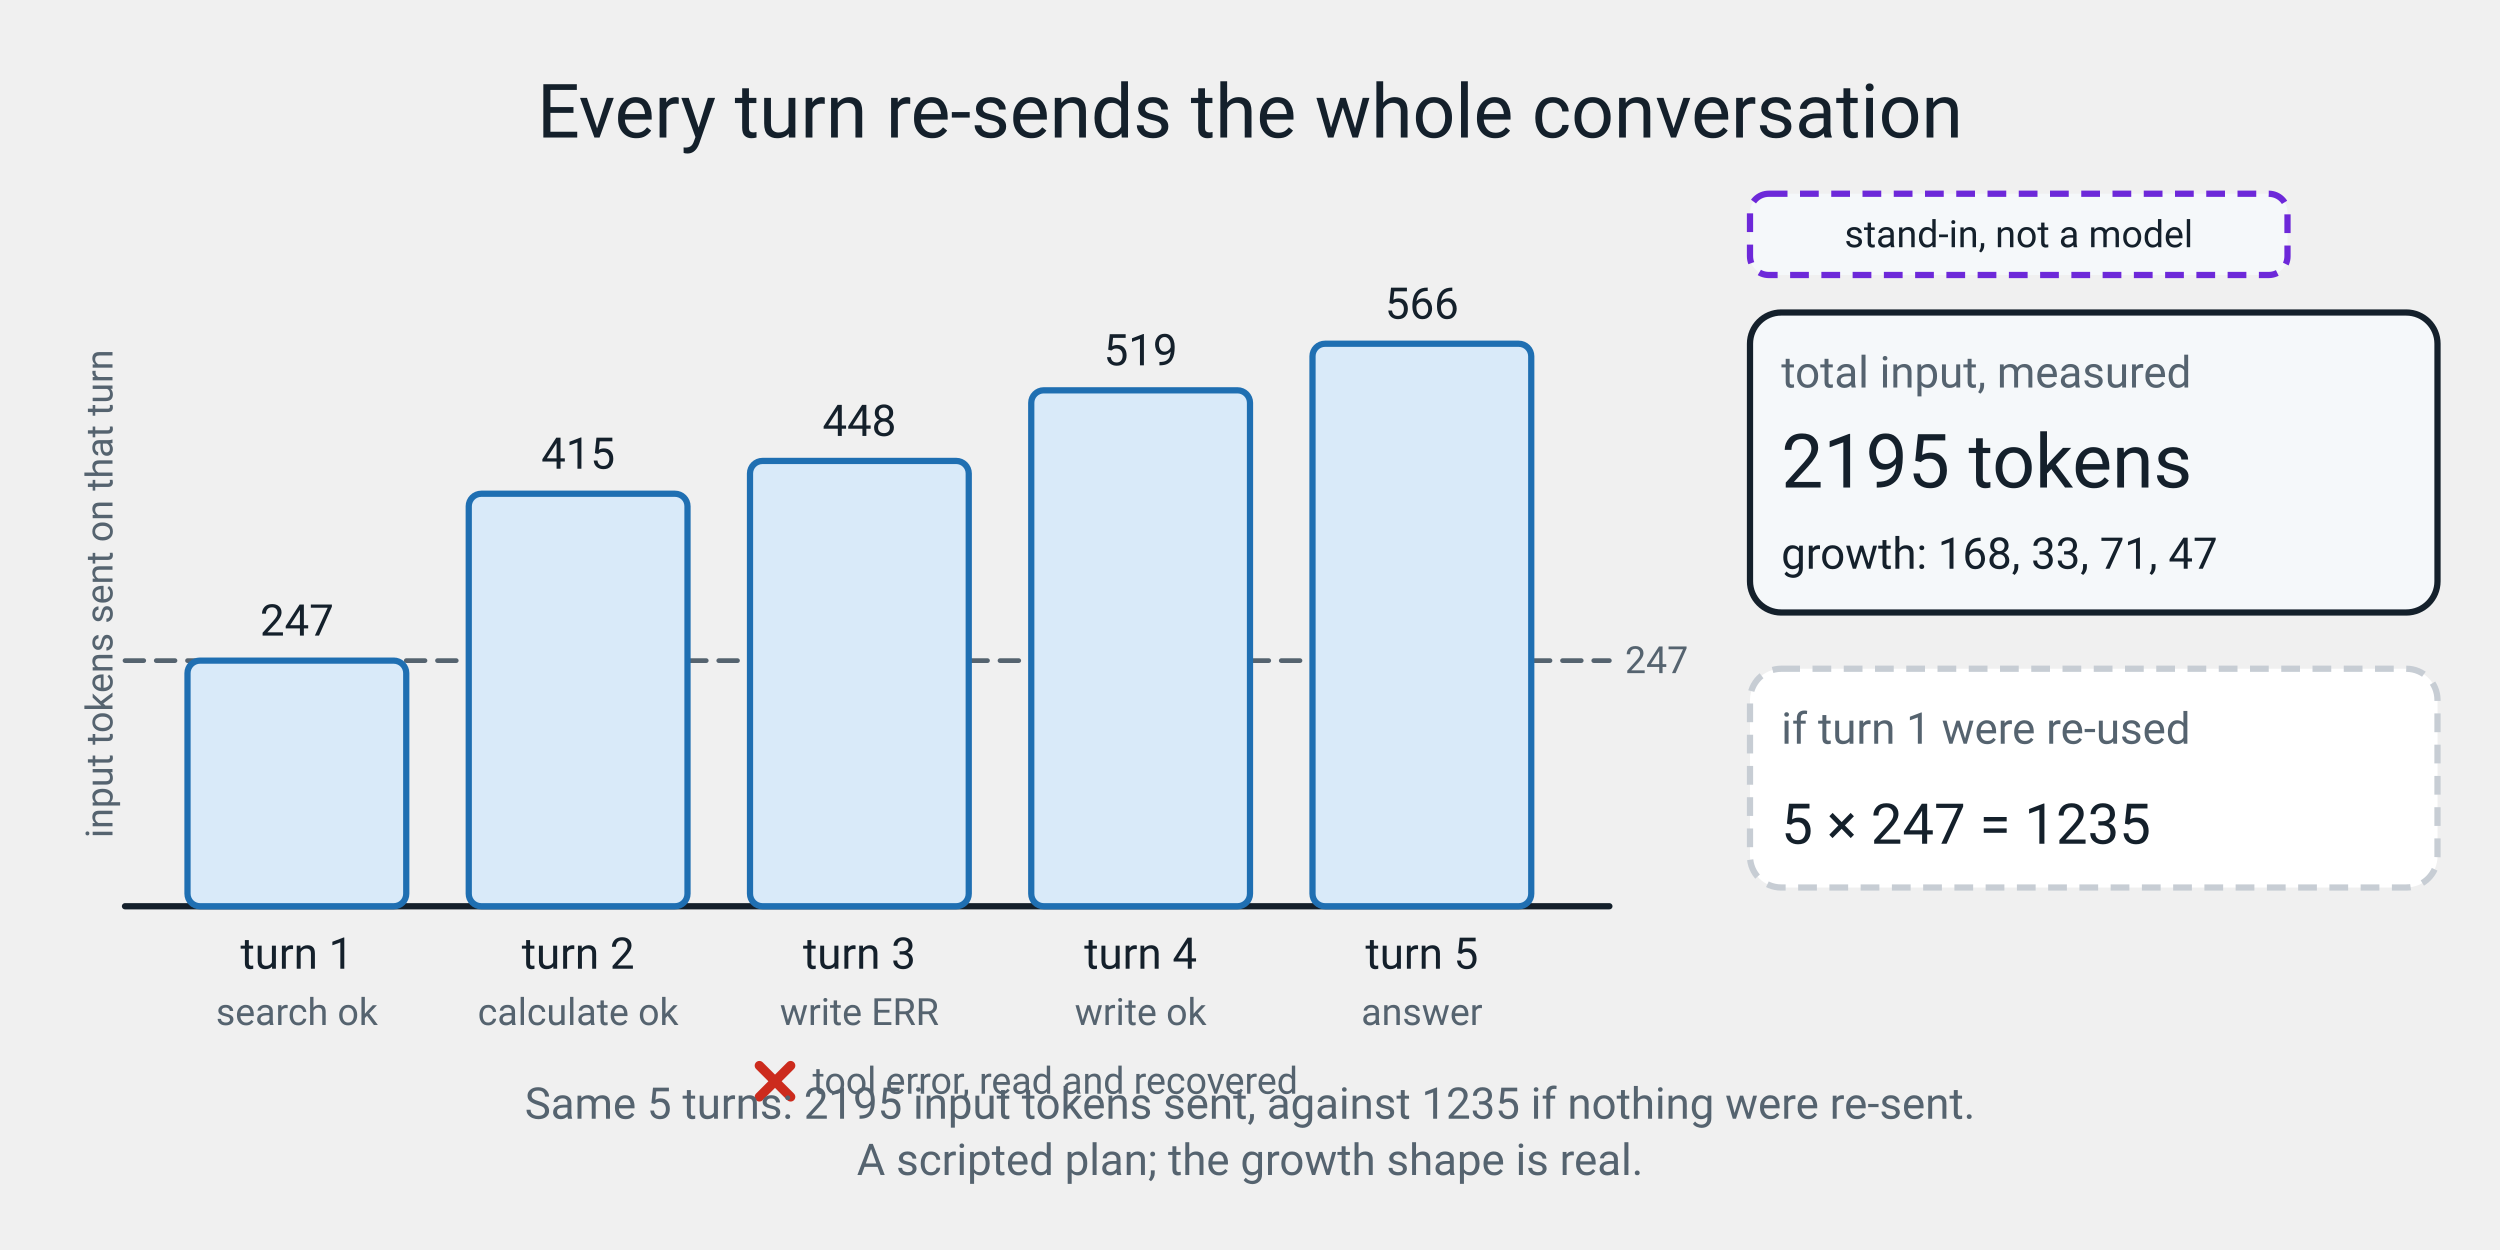
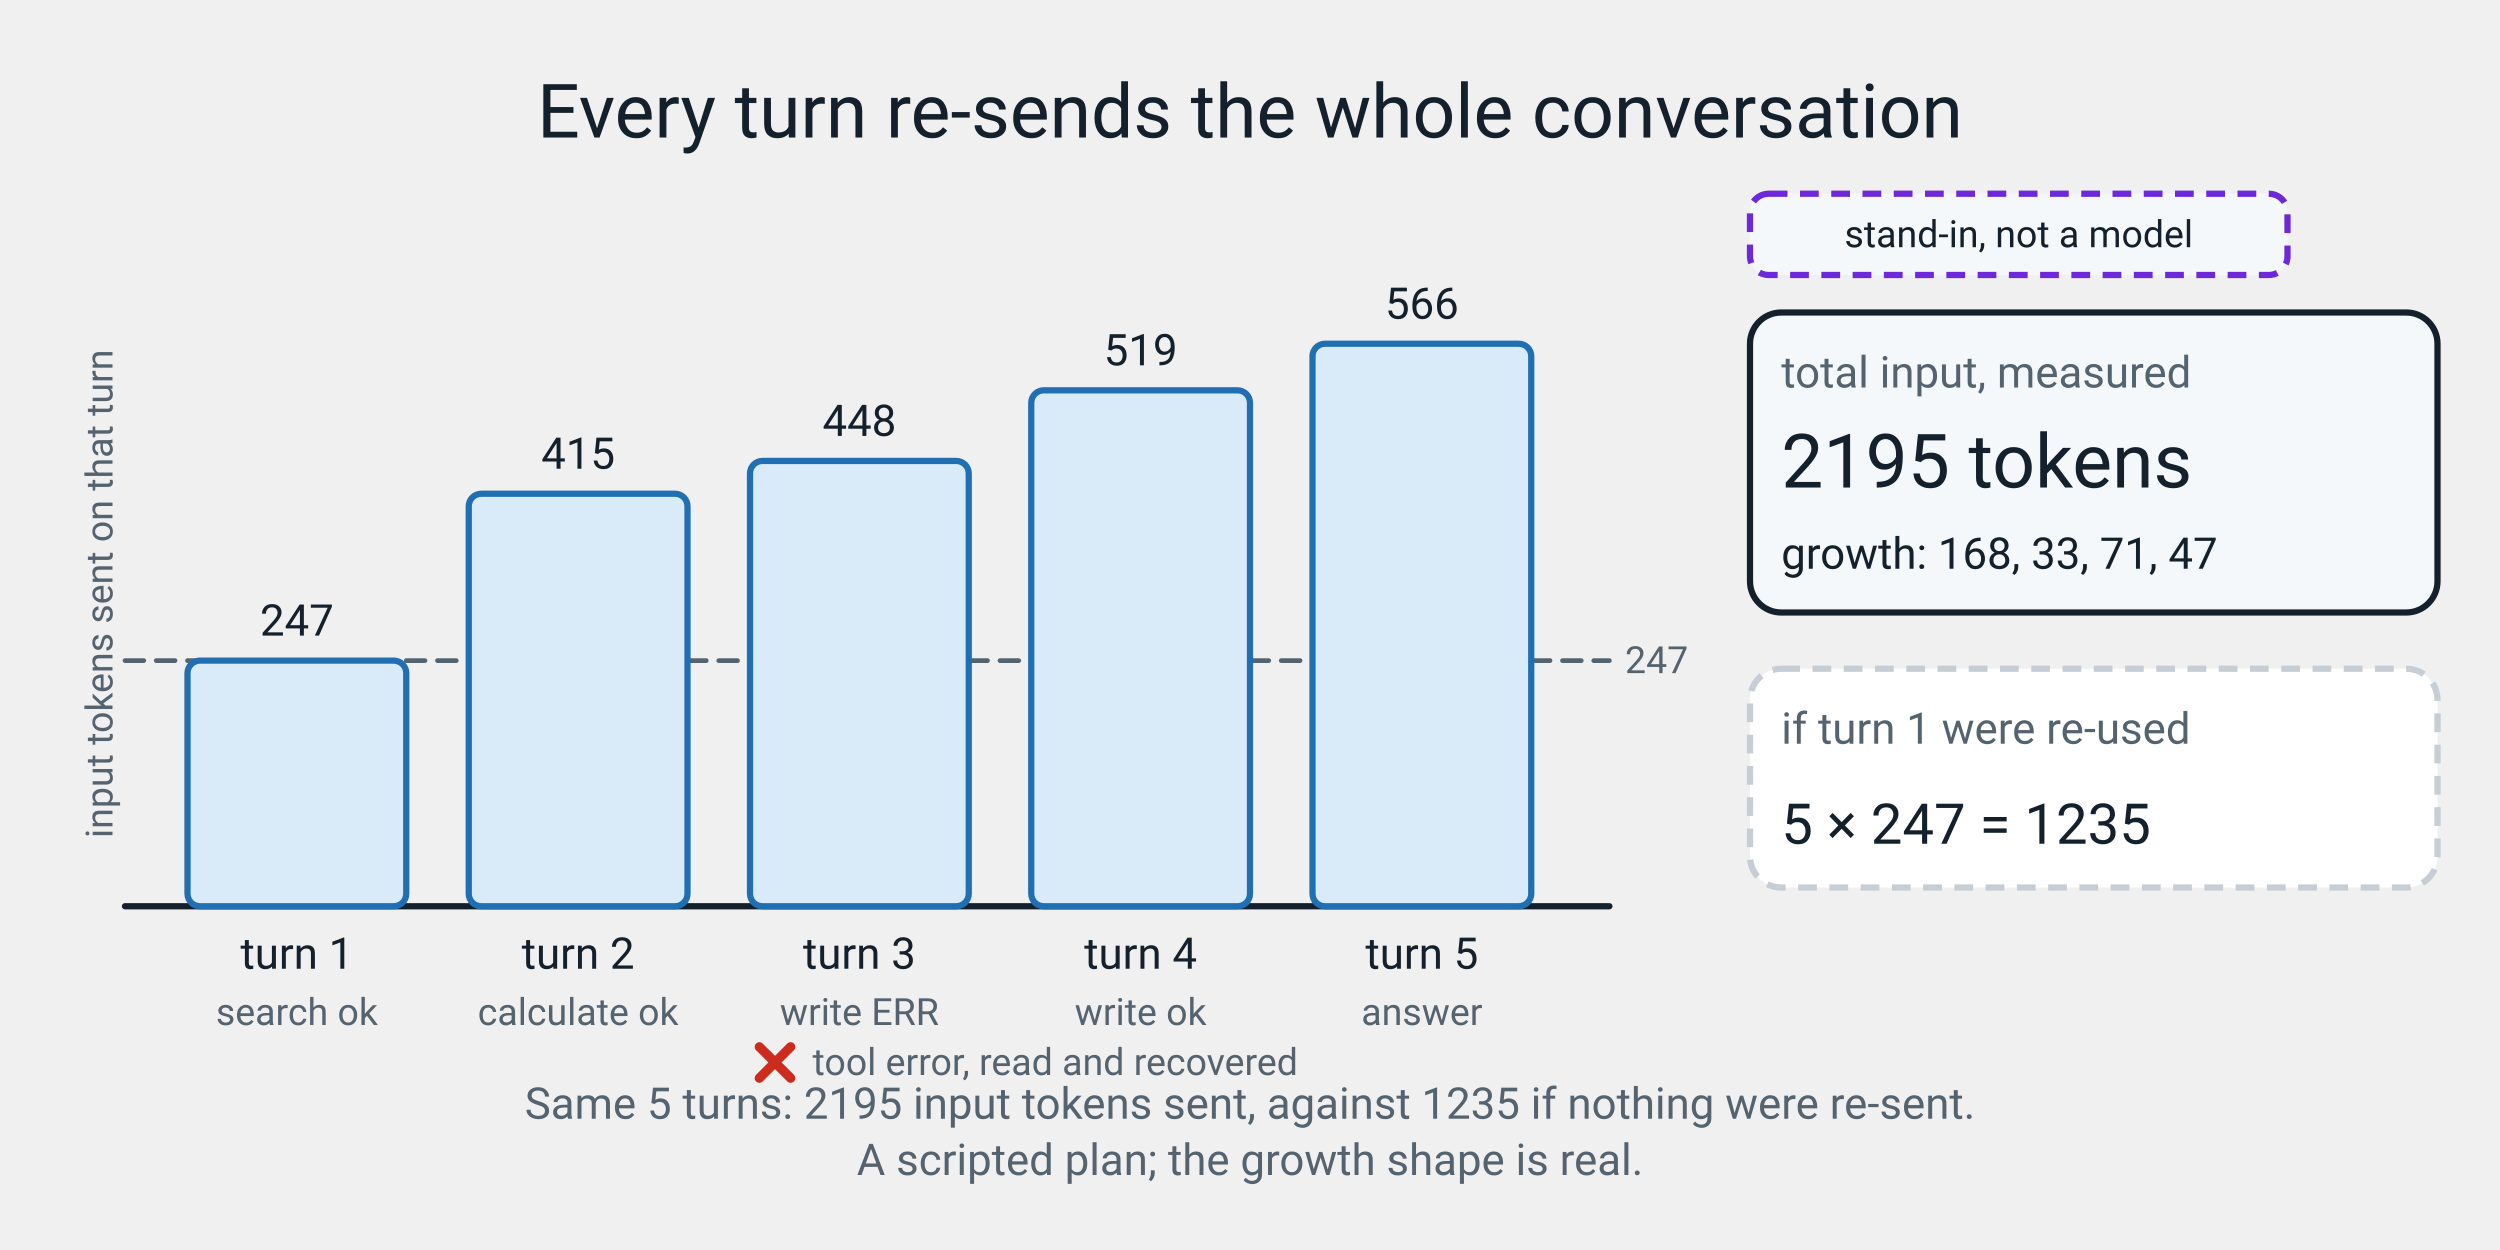
<svg xmlns="http://www.w3.org/2000/svg" viewBox="0 0 800 400" role="img">
  <text x="400" y="44" font-family="ui-sans-serif, system-ui, -apple-system, 'Segoe UI', Roboto, sans-serif" font-size="24" fill="#14202B" text-anchor="middle">Every turn re-sends the whole conversation</text>
  <rect x="560" y="62" width="172" height="26" rx="6" fill="#F5F8FA" stroke="#6D28D9" stroke-width="2" stroke-linejoin="round" stroke-dasharray="6 4" />
  <text x="646" y="75" font-family="ui-sans-serif, system-ui, -apple-system, 'Segoe UI', Roboto, sans-serif" font-size="12" fill="#14202B" text-anchor="middle" dominant-baseline="central">stand-in, not a model</text>
  <line x1="40" y1="211.4" x2="515" y2="211.4" stroke="#55636F" stroke-width="1.5" stroke-dasharray="6 4" stroke-linecap="round" />
  <text x="520" y="215.4" font-family="ui-sans-serif, system-ui, -apple-system, 'Segoe UI', Roboto, sans-serif" font-size="12" fill="#55636F">247</text>
  <line x1="40" y1="290" x2="515" y2="290" stroke="#14202B" stroke-width="2" stroke-linecap="round" />
  <rect x="60" y="211.4" width="70" height="78.6" rx="4" fill="#D9EAF9" stroke="#1F6FB2" stroke-width="2" stroke-linejoin="round" />
  <text x="95" y="203.4" font-family="ui-sans-serif, system-ui, -apple-system, 'Segoe UI', Roboto, sans-serif" font-size="14" fill="#14202B" text-anchor="middle">247</text>
  <text x="95" y="310" font-family="ui-sans-serif, system-ui, -apple-system, 'Segoe UI', Roboto, sans-serif" font-size="14" fill="#14202B" text-anchor="middle">turn 1</text>
  <text x="95" y="328" font-family="ui-sans-serif, system-ui, -apple-system, 'Segoe UI', Roboto, sans-serif" font-size="12" fill="#55636F" text-anchor="middle">search ok</text>
  <rect x="150" y="158" width="70" height="132" rx="4" fill="#D9EAF9" stroke="#1F6FB2" stroke-width="2" stroke-linejoin="round" />
  <text x="185" y="150" font-family="ui-sans-serif, system-ui, -apple-system, 'Segoe UI', Roboto, sans-serif" font-size="14" fill="#14202B" text-anchor="middle">415</text>
  <text x="185" y="310" font-family="ui-sans-serif, system-ui, -apple-system, 'Segoe UI', Roboto, sans-serif" font-size="14" fill="#14202B" text-anchor="middle">turn 2</text>
  <text x="185" y="328" font-family="ui-sans-serif, system-ui, -apple-system, 'Segoe UI', Roboto, sans-serif" font-size="12" fill="#55636F" text-anchor="middle">calculate ok</text>
  <rect x="240" y="147.5" width="70" height="142.5" rx="4" fill="#D9EAF9" stroke="#1F6FB2" stroke-width="2" stroke-linejoin="round" />
  <text x="275" y="139.5" font-family="ui-sans-serif, system-ui, -apple-system, 'Segoe UI', Roboto, sans-serif" font-size="14" fill="#14202B" text-anchor="middle">448</text>
  <text x="275" y="310" font-family="ui-sans-serif, system-ui, -apple-system, 'Segoe UI', Roboto, sans-serif" font-size="14" fill="#14202B" text-anchor="middle">turn 3</text>
  <text x="275" y="328" font-family="ui-sans-serif, system-ui, -apple-system, 'Segoe UI', Roboto, sans-serif" font-size="12" fill="#55636F" text-anchor="middle">write ERR</text>
  <rect x="330" y="124.9" width="70" height="165.1" rx="4" fill="#D9EAF9" stroke="#1F6FB2" stroke-width="2" stroke-linejoin="round" />
  <text x="365" y="116.9" font-family="ui-sans-serif, system-ui, -apple-system, 'Segoe UI', Roboto, sans-serif" font-size="14" fill="#14202B" text-anchor="middle">519</text>
  <text x="365" y="310" font-family="ui-sans-serif, system-ui, -apple-system, 'Segoe UI', Roboto, sans-serif" font-size="14" fill="#14202B" text-anchor="middle">turn 4</text>
  <text x="365" y="328" font-family="ui-sans-serif, system-ui, -apple-system, 'Segoe UI', Roboto, sans-serif" font-size="12" fill="#55636F" text-anchor="middle">write ok</text>
  <rect x="420" y="110" width="70" height="180" rx="4" fill="#D9EAF9" stroke="#1F6FB2" stroke-width="2" stroke-linejoin="round" />
  <text x="455" y="102" font-family="ui-sans-serif, system-ui, -apple-system, 'Segoe UI', Roboto, sans-serif" font-size="14" fill="#14202B" text-anchor="middle">566</text>
  <text x="455" y="310" font-family="ui-sans-serif, system-ui, -apple-system, 'Segoe UI', Roboto, sans-serif" font-size="14" fill="#14202B" text-anchor="middle">turn 5</text>
  <text x="455" y="328" font-family="ui-sans-serif, system-ui, -apple-system, 'Segoe UI', Roboto, sans-serif" font-size="12" fill="#55636F" text-anchor="middle">answer</text>
-   <polyline points="243,341 253,351" fill="none" stroke="#CC2B1D" stroke-width="3" stroke-linecap="round" stroke-linejoin="round" />
-   <polyline points="243,351 253,341" fill="none" stroke="#CC2B1D" stroke-width="3" stroke-linecap="round" stroke-linejoin="round" />
-   <text x="260" y="350" font-family="ui-sans-serif, system-ui, -apple-system, 'Segoe UI', Roboto, sans-serif" font-size="12" fill="#55636F">tool error, read and recovered</text>
+   <polyline points="243,335 253,345" fill="none" stroke="#CC2B1D" stroke-width="3" stroke-linecap="round" stroke-linejoin="round" />
+   <polyline points="243,345 253,335" fill="none" stroke="#CC2B1D" stroke-width="3" stroke-linecap="round" stroke-linejoin="round" />
+   <text x="260" y="344" font-family="ui-sans-serif, system-ui, -apple-system, 'Segoe UI', Roboto, sans-serif" font-size="12" fill="#55636F">tool error, read and recovered</text>
  <text x="36" y="190" font-family="ui-sans-serif, system-ui, -apple-system, 'Segoe UI', Roboto, sans-serif" font-size="12" fill="#55636F" text-anchor="middle" transform="rotate(-90 36 190)">input tokens sent on that turn</text>
  <rect x="560" y="100" width="220" height="96" rx="10" fill="#F5F8FA" stroke="#14202B" stroke-width="2" stroke-linejoin="round" />
  <text x="570" y="124" font-family="ui-sans-serif, system-ui, -apple-system, 'Segoe UI', Roboto, sans-serif" font-size="14" fill="#55636F">total input, measured</text>
  <text x="570" y="156" font-family="ui-sans-serif, system-ui, -apple-system, 'Segoe UI', Roboto, sans-serif" font-size="24" fill="#14202B">2195 tokens</text>
  <text x="570" y="182" font-family="ui-sans-serif, system-ui, -apple-system, 'Segoe UI', Roboto, sans-serif" font-size="14" fill="#14202B">growth: 168, 33, 71, 47</text>
  <rect x="560" y="214" width="220" height="70" rx="10" fill="#FFFFFF" stroke="#C7CDD4" stroke-width="2" stroke-linejoin="round" stroke-dasharray="6 4" />
  <text x="570" y="238" font-family="ui-sans-serif, system-ui, -apple-system, 'Segoe UI', Roboto, sans-serif" font-size="14" fill="#55636F">if turn 1 were re-used</text>
  <text x="570" y="270" font-family="ui-sans-serif, system-ui, -apple-system, 'Segoe UI', Roboto, sans-serif" font-size="18" fill="#14202B">5 × 247 = 1235</text>
  <text x="400" y="358" font-family="ui-sans-serif, system-ui, -apple-system, 'Segoe UI', Roboto, sans-serif" font-size="14" fill="#55636F" text-anchor="middle">Same 5 turns: 2195 input tokens sent, against 1235 if nothing were re-sent.</text>
  <text x="400" y="376" font-family="ui-sans-serif, system-ui, -apple-system, 'Segoe UI', Roboto, sans-serif" font-size="14" fill="#55636F" text-anchor="middle">A scripted plan; the growth shape is real.</text>
</svg>
